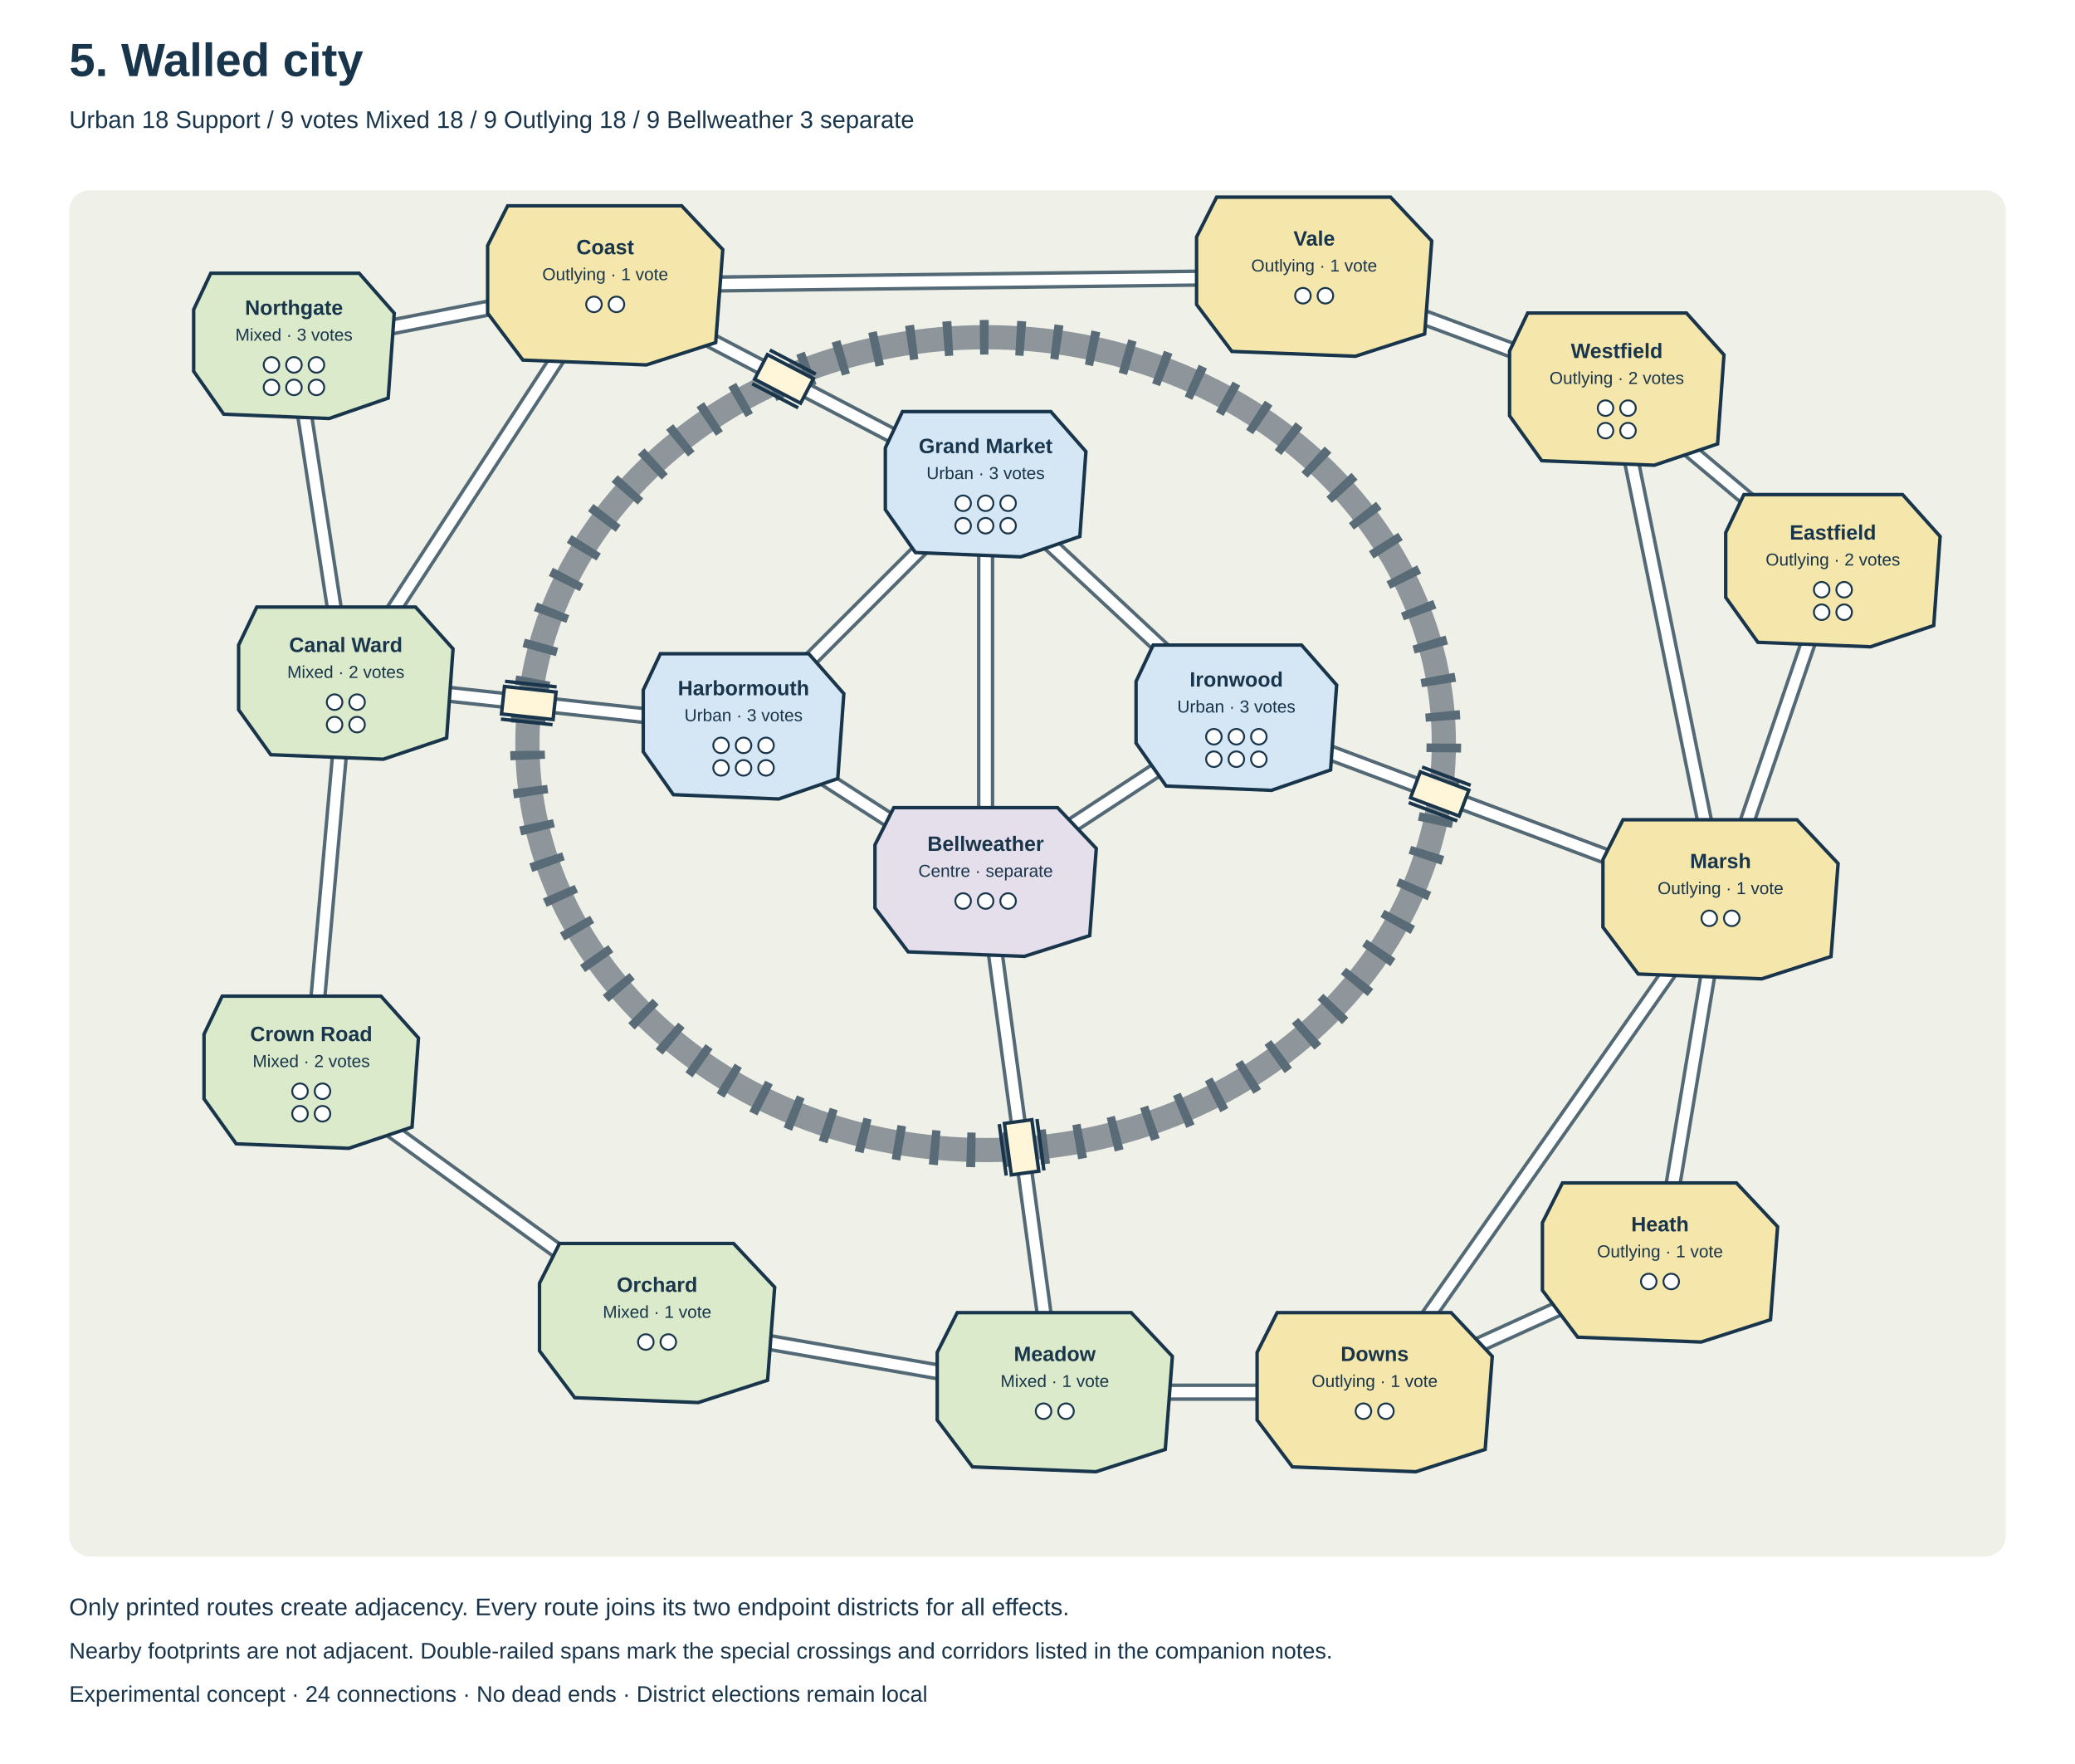
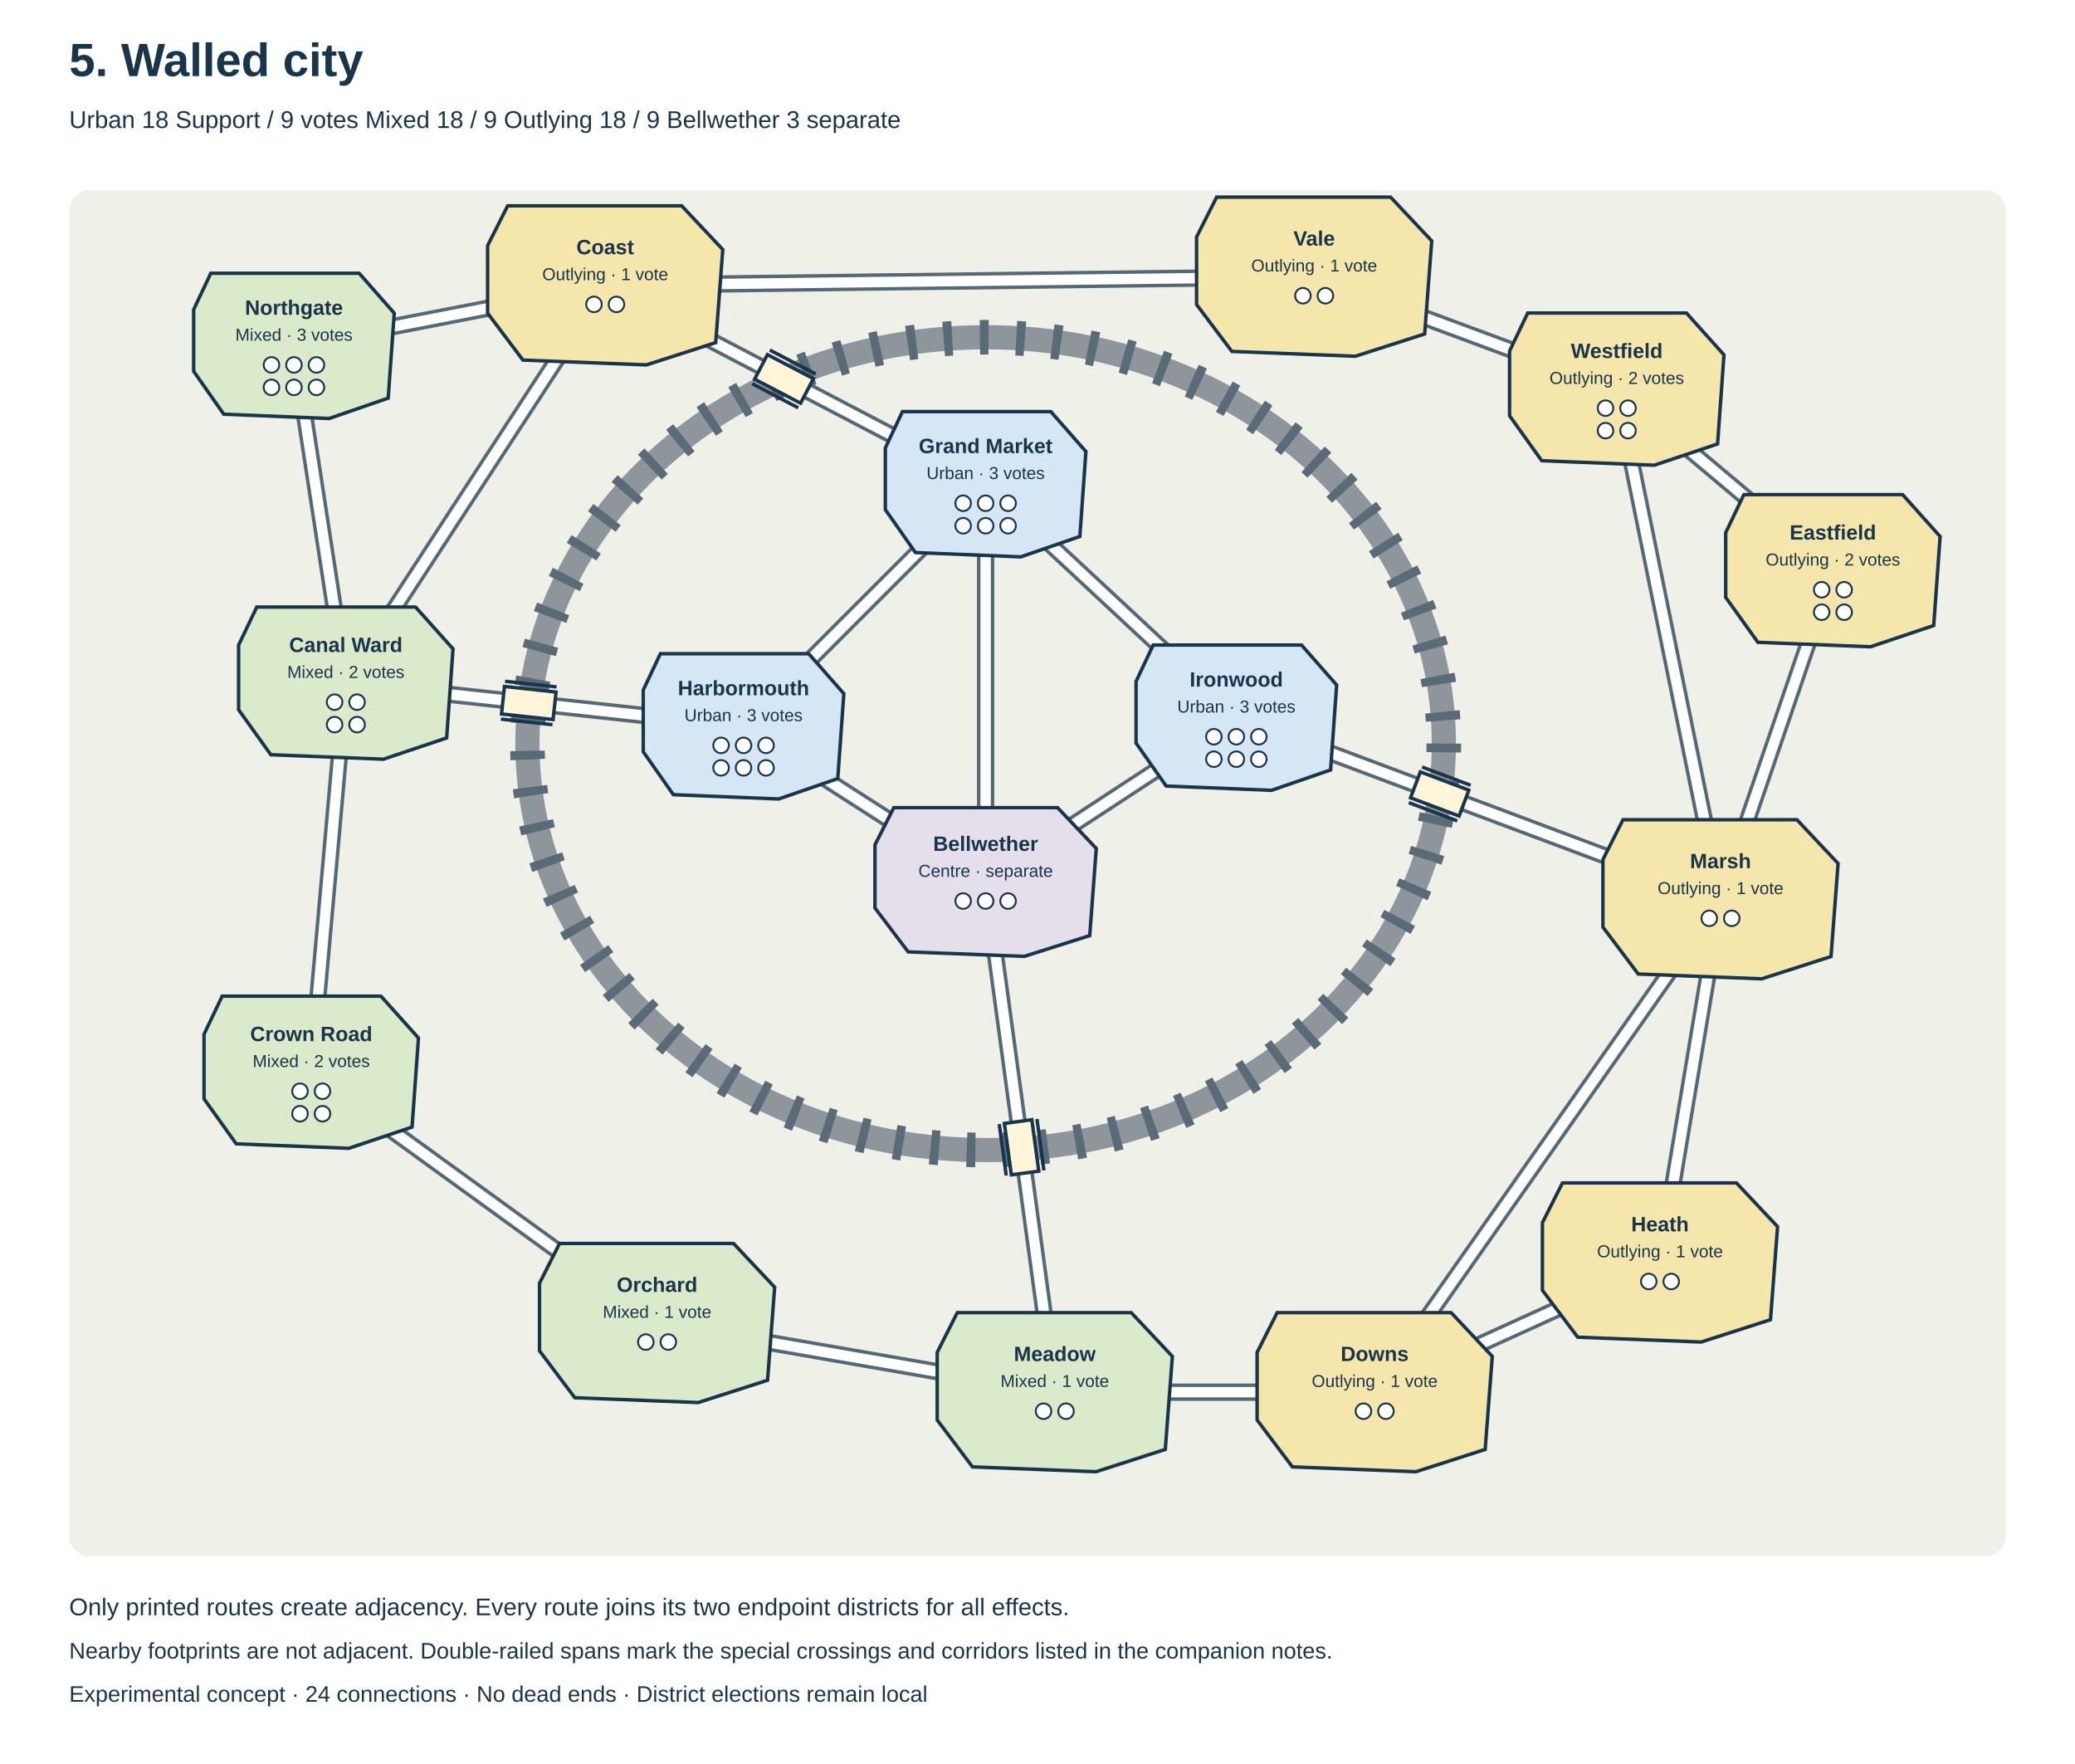
<svg xmlns="http://www.w3.org/2000/svg" viewBox="0 0 1200 1020" role="img" aria-labelledby="title desc">
  <style>text{font-family:Arial,sans-serif;fill:#19354b}.name{font-size:12px;font-weight:700}.detail{font-size:10px}.terrain{font-size:15px;font-style:italic;fill:#355564}</style>
  <rect width="1200" height="1020" fill="white" />
  <text x="40" y="44" font-size="27" font-weight="700">5. Walled city</text>
-   <text x="40" y="74" font-size="14">Urban 18 Support / 9 votes     Mixed 18 / 9     Outlying 18 / 9     Bellweather 3 separate</text>
+   <text x="40" y="74" font-size="14">Urban 18 Support / 9 votes     Mixed 18 / 9     Outlying 18 / 9     Bellwether 3 separate</text>
  <rect x="40" y="110" width="1120" height="790" rx="12" fill="#eff1e9" />
  <ellipse cx="570" cy="430" rx="265" ry="235" fill="none" stroke="#8e969b" stroke-width="14" />
  <ellipse cx="570" cy="430" rx="265" ry="235" fill="none" stroke="#596b76" stroke-width="20" stroke-dasharray="5 16" />
  <g data-route="A-E">
    <path d="M 430,420 L 200,395" fill="none" stroke="#536975" stroke-width="10" stroke-linecap="round" />
    <path d="M 430,420 L 200,395" fill="none" stroke="#ffffff" stroke-width="6" />
  </g>
  <g transform="translate(305.8 406.5) rotate(-173.8)" aria-label="gate">
    <rect x="-15" y="-8" width="30" height="16" fill="#fff5d8" stroke="#19354b" stroke-width="2" />
    <path d="M -15,-11 h30 M -15,11 h30" stroke="#19354b" stroke-width="2" />
  </g>
  <g data-route="B-O">
    <path d="M 570,280 L 350,165" fill="none" stroke="#536975" stroke-width="10" stroke-linecap="round" />
    <path d="M 570,280 L 350,165" fill="none" stroke="#ffffff" stroke-width="6" />
  </g>
  <g transform="translate(453.4 219.1) rotate(-152.4)" aria-label="gate">
    <rect x="-15" y="-8" width="30" height="16" fill="#fff5d8" stroke="#19354b" stroke-width="2" />
    <path d="M -15,-11 h30 M -15,11 h30" stroke="#19354b" stroke-width="2" />
  </g>
  <g data-route="C-K">
    <path d="M 715,415 L 995,520" fill="none" stroke="#536975" stroke-width="10" stroke-linecap="round" />
    <path d="M 715,415 L 995,520" fill="none" stroke="#ffffff" stroke-width="6" />
  </g>
  <g transform="translate(832.6 459.1) rotate(20.6)" aria-label="gate">
    <rect x="-15" y="-8" width="30" height="16" fill="#fff5d8" stroke="#19354b" stroke-width="2" />
    <path d="M -15,-11 h30 M -15,11 h30" stroke="#19354b" stroke-width="2" />
  </g>
  <g data-route="X-H">
    <path d="M 570,510 L 610,805" fill="none" stroke="#536975" stroke-width="10" stroke-linecap="round" />
    <path d="M 570,510 L 610,805" fill="none" stroke="#ffffff" stroke-width="6" />
  </g>
  <g transform="translate(590.8 663.4) rotate(82.3)" aria-label="gate">
    <rect x="-15" y="-8" width="30" height="16" fill="#fff5d8" stroke="#19354b" stroke-width="2" />
    <path d="M -15,-11 h30 M -15,11 h30" stroke="#19354b" stroke-width="2" />
  </g>
  <g data-route="I-J">
    <path d="M 935,225 L 1060,330" fill="none" stroke="#536975" stroke-width="10" stroke-linecap="round" />
    <path d="M 935,225 L 1060,330" fill="none" stroke="#ffffff" stroke-width="6" />
  </g>
  <g data-route="A-X">
    <path d="M 430,420 L 570,510" fill="none" stroke="#536975" stroke-width="10" stroke-linecap="round" />
    <path d="M 430,420 L 570,510" fill="none" stroke="#ffffff" stroke-width="6" />
  </g>
  <g data-route="C-X">
    <path d="M 715,415 L 570,510" fill="none" stroke="#536975" stroke-width="10" stroke-linecap="round" />
    <path d="M 715,415 L 570,510" fill="none" stroke="#ffffff" stroke-width="6" />
  </g>
  <g data-route="L-M">
    <path d="M 960,730 L 795,805" fill="none" stroke="#536975" stroke-width="10" stroke-linecap="round" />
    <path d="M 960,730 L 795,805" fill="none" stroke="#ffffff" stroke-width="6" />
  </g>
  <g data-route="D-O">
    <path d="M 170,200 L 350,165" fill="none" stroke="#536975" stroke-width="10" stroke-linecap="round" />
    <path d="M 170,200 L 350,165" fill="none" stroke="#ffffff" stroke-width="6" />
  </g>
  <g data-route="H-M">
    <path d="M 610,805 L 795,805" fill="none" stroke="#536975" stroke-width="10" stroke-linecap="round" />
    <path d="M 610,805 L 795,805" fill="none" stroke="#ffffff" stroke-width="6" />
  </g>
  <g data-route="I-N">
    <path d="M 935,225 L 760,160" fill="none" stroke="#536975" stroke-width="10" stroke-linecap="round" />
    <path d="M 935,225 L 760,160" fill="none" stroke="#ffffff" stroke-width="6" />
  </g>
  <g data-route="D-E">
    <path d="M 170,200 L 200,395" fill="none" stroke="#536975" stroke-width="10" stroke-linecap="round" />
    <path d="M 170,200 L 200,395" fill="none" stroke="#ffffff" stroke-width="6" />
  </g>
  <g data-route="J-K">
    <path d="M 1060,330 L 995,520" fill="none" stroke="#536975" stroke-width="10" stroke-linecap="round" />
    <path d="M 1060,330 L 995,520" fill="none" stroke="#ffffff" stroke-width="6" />
  </g>
  <g data-route="E-F">
    <path d="M 200,395 L 180,620" fill="none" stroke="#536975" stroke-width="10" stroke-linecap="round" />
    <path d="M 200,395 L 180,620" fill="none" stroke="#ffffff" stroke-width="6" />
  </g>
  <g data-route="G-H">
    <path d="M 380,765 L 610,805" fill="none" stroke="#536975" stroke-width="10" stroke-linecap="round" />
    <path d="M 380,765 L 610,805" fill="none" stroke="#ffffff" stroke-width="6" />
  </g>
  <g data-route="A-B">
    <path d="M 430,420 L 570,280" fill="none" stroke="#536975" stroke-width="10" stroke-linecap="round" />
    <path d="M 430,420 L 570,280" fill="none" stroke="#ffffff" stroke-width="6" />
  </g>
  <g data-route="B-C">
    <path d="M 570,280 L 715,415" fill="none" stroke="#536975" stroke-width="10" stroke-linecap="round" />
    <path d="M 570,280 L 715,415" fill="none" stroke="#ffffff" stroke-width="6" />
  </g>
  <g data-route="K-L">
    <path d="M 995,520 L 960,730" fill="none" stroke="#536975" stroke-width="10" stroke-linecap="round" />
    <path d="M 995,520 L 960,730" fill="none" stroke="#ffffff" stroke-width="6" />
  </g>
  <g data-route="B-X">
    <path d="M 570,280 L 570,510" fill="none" stroke="#536975" stroke-width="10" stroke-linecap="round" />
    <path d="M 570,280 L 570,510" fill="none" stroke="#ffffff" stroke-width="6" />
  </g>
  <g data-route="F-G">
    <path d="M 180,620 L 380,765" fill="none" stroke="#536975" stroke-width="10" stroke-linecap="round" />
    <path d="M 180,620 L 380,765" fill="none" stroke="#ffffff" stroke-width="6" />
  </g>
  <g data-route="E-O">
    <path d="M 200,395 L 350,165" fill="none" stroke="#536975" stroke-width="10" stroke-linecap="round" />
    <path d="M 200,395 L 350,165" fill="none" stroke="#ffffff" stroke-width="6" />
  </g>
  <g data-route="I-K">
    <path d="M 935,225 L 995,520" fill="none" stroke="#536975" stroke-width="10" stroke-linecap="round" />
    <path d="M 935,225 L 995,520" fill="none" stroke="#ffffff" stroke-width="6" />
  </g>
  <g data-route="K-M">
    <path d="M 995,520 L 795,805" fill="none" stroke="#536975" stroke-width="10" stroke-linecap="round" />
    <path d="M 995,520 L 795,805" fill="none" stroke="#ffffff" stroke-width="6" />
  </g>
  <g data-route="N-O">
    <path d="M 760,160 L 350,165" fill="none" stroke="#536975" stroke-width="10" stroke-linecap="round" />
    <path d="M 760,160 L 350,165" fill="none" stroke="#ffffff" stroke-width="6" />
  </g>
  <g data-district="A">
    <polygon points="381.9,378.0 467.7,378.0 488.0,401.1 484.5,450.2 450.3,462.0 389.4,459.5 372.0,434.7 372.0,399.0" fill="#d5e7f5" stroke="#19354b" stroke-width="2" />
    <text class="name" x="430" y="402" text-anchor="middle">Harbormouth</text>
    <text class="detail" x="430" y="417" text-anchor="middle">Urban · 3 votes</text>
    <circle cx="417.0" cy="431" r="4.5" fill="white" stroke="#19354b" stroke-width="1.1" />
    <circle cx="430.0" cy="431" r="4.5" fill="white" stroke="#19354b" stroke-width="1.1" />
    <circle cx="443.0" cy="431" r="4.5" fill="white" stroke="#19354b" stroke-width="1.1" />
    <circle cx="417.0" cy="444" r="4.5" fill="white" stroke="#19354b" stroke-width="1.1" />
    <circle cx="430.0" cy="444" r="4.5" fill="white" stroke="#19354b" stroke-width="1.1" />
    <circle cx="443.0" cy="444" r="4.5" fill="white" stroke="#19354b" stroke-width="1.1" />
  </g>
  <g data-district="B">
    <polygon points="521.9,238.0 607.7,238.0 628.0,261.1 624.5,310.2 590.3,322.0 529.4,319.5 512.0,294.7 512.0,259.0" fill="#d5e7f5" stroke="#19354b" stroke-width="2" />
    <text class="name" x="570" y="262" text-anchor="middle">Grand Market</text>
    <text class="detail" x="570" y="277" text-anchor="middle">Urban · 3 votes</text>
    <circle cx="557.0" cy="291" r="4.5" fill="white" stroke="#19354b" stroke-width="1.1" />
    <circle cx="570.0" cy="291" r="4.5" fill="white" stroke="#19354b" stroke-width="1.1" />
    <circle cx="583.0" cy="291" r="4.5" fill="white" stroke="#19354b" stroke-width="1.1" />
    <circle cx="557.0" cy="304" r="4.5" fill="white" stroke="#19354b" stroke-width="1.1" />
    <circle cx="570.0" cy="304" r="4.5" fill="white" stroke="#19354b" stroke-width="1.1" />
    <circle cx="583.0" cy="304" r="4.5" fill="white" stroke="#19354b" stroke-width="1.1" />
  </g>
  <g data-district="C">
    <polygon points="666.9,373.0 752.7,373.0 773.0,396.1 769.5,445.2 735.3,457.0 674.4,454.5 657.0,429.7 657.0,394.0" fill="#d5e7f5" stroke="#19354b" stroke-width="2" />
    <text class="name" x="715" y="397" text-anchor="middle">Ironwood</text>
    <text class="detail" x="715" y="412" text-anchor="middle">Urban · 3 votes</text>
    <circle cx="702.0" cy="426" r="4.5" fill="white" stroke="#19354b" stroke-width="1.1" />
    <circle cx="715.0" cy="426" r="4.5" fill="white" stroke="#19354b" stroke-width="1.1" />
    <circle cx="728.0" cy="426" r="4.5" fill="white" stroke="#19354b" stroke-width="1.1" />
    <circle cx="702.0" cy="439" r="4.5" fill="white" stroke="#19354b" stroke-width="1.1" />
    <circle cx="715.0" cy="439" r="4.5" fill="white" stroke="#19354b" stroke-width="1.1" />
    <circle cx="728.0" cy="439" r="4.5" fill="white" stroke="#19354b" stroke-width="1.1" />
  </g>
  <g data-district="X">
    <polygon points="516.9,467.0 611.6,467.0 634.0,490.6 630.2,541.0 592.4,553.0 525.2,550.4 506.0,525.0 506.0,488.5" fill="#e4dfea" stroke="#19354b" stroke-width="2" />
-     <text class="name" x="570" y="492" text-anchor="middle">Bellweather</text>
+     <text class="name" x="570" y="492" text-anchor="middle">Bellwether</text>
    <text class="detail" x="570" y="507" text-anchor="middle">Centre · separate</text>
    <circle cx="557.0" cy="521" r="4.5" fill="white" stroke="#19354b" stroke-width="1.1" />
    <circle cx="570.0" cy="521" r="4.5" fill="white" stroke="#19354b" stroke-width="1.1" />
    <circle cx="583.0" cy="521" r="4.5" fill="white" stroke="#19354b" stroke-width="1.1" />
  </g>
  <g data-district="D">
    <polygon points="121.9,158.0 207.7,158.0 228.0,181.1 224.5,230.2 190.3,242.0 129.4,239.5 112.0,214.7 112.0,179.0" fill="#dbeaca" stroke="#19354b" stroke-width="2" />
    <text class="name" x="170" y="182" text-anchor="middle">Northgate</text>
    <text class="detail" x="170" y="197" text-anchor="middle">Mixed · 3 votes</text>
    <circle cx="157.0" cy="211" r="4.5" fill="white" stroke="#19354b" stroke-width="1.1" />
    <circle cx="170.0" cy="211" r="4.5" fill="white" stroke="#19354b" stroke-width="1.1" />
    <circle cx="183.0" cy="211" r="4.5" fill="white" stroke="#19354b" stroke-width="1.1" />
    <circle cx="157.0" cy="224" r="4.5" fill="white" stroke="#19354b" stroke-width="1.1" />
    <circle cx="170.0" cy="224" r="4.5" fill="white" stroke="#19354b" stroke-width="1.1" />
    <circle cx="183.0" cy="224" r="4.5" fill="white" stroke="#19354b" stroke-width="1.1" />
  </g>
  <g data-district="E">
    <polygon points="148.5,351.0 240.3,351.0 262.0,375.2 258.3,426.7 221.7,439.0 156.6,436.4 138.0,410.4 138.0,373.0" fill="#dbeaca" stroke="#19354b" stroke-width="2" />
    <text class="name" x="200" y="377" text-anchor="middle">Canal Ward</text>
    <text class="detail" x="200" y="392" text-anchor="middle">Mixed · 2 votes</text>
    <circle cx="193.5" cy="406" r="4.5" fill="white" stroke="#19354b" stroke-width="1.1" />
    <circle cx="206.5" cy="406" r="4.5" fill="white" stroke="#19354b" stroke-width="1.1" />
    <circle cx="193.5" cy="419" r="4.5" fill="white" stroke="#19354b" stroke-width="1.1" />
    <circle cx="206.5" cy="419" r="4.5" fill="white" stroke="#19354b" stroke-width="1.1" />
  </g>
  <g data-district="F">
    <polygon points="128.5,576.0 220.3,576.0 242.0,600.2 238.3,651.7 201.7,664.0 136.6,661.4 118.0,635.4 118.0,598.0" fill="#dbeaca" stroke="#19354b" stroke-width="2" />
    <text class="name" x="180" y="602" text-anchor="middle">Crown Road</text>
    <text class="detail" x="180" y="617" text-anchor="middle">Mixed · 2 votes</text>
    <circle cx="173.5" cy="631" r="4.5" fill="white" stroke="#19354b" stroke-width="1.1" />
    <circle cx="186.5" cy="631" r="4.5" fill="white" stroke="#19354b" stroke-width="1.1" />
    <circle cx="173.5" cy="644" r="4.5" fill="white" stroke="#19354b" stroke-width="1.1" />
    <circle cx="186.5" cy="644" r="4.5" fill="white" stroke="#19354b" stroke-width="1.1" />
  </g>
  <g data-district="G">
    <polygon points="323.6,719.0 424.2,719.0 448.0,744.3 443.9,798.1 403.8,811.0 332.4,808.2 312.0,781.1 312.0,742.0" fill="#dbeaca" stroke="#19354b" stroke-width="2" />
    <text class="name" x="380" y="747" text-anchor="middle">Orchard</text>
    <text class="detail" x="380" y="762" text-anchor="middle">Mixed · 1 vote</text>
    <circle cx="373.5" cy="776" r="4.5" fill="white" stroke="#19354b" stroke-width="1.1" />
    <circle cx="386.5" cy="776" r="4.5" fill="white" stroke="#19354b" stroke-width="1.1" />
  </g>
  <g data-district="H">
    <polygon points="553.6,759.0 654.2,759.0 678.0,784.3 673.9,838.1 633.8,851.0 562.4,848.2 542.0,821.1 542.0,782.0" fill="#dbeaca" stroke="#19354b" stroke-width="2" />
    <text class="name" x="610" y="787" text-anchor="middle">Meadow</text>
    <text class="detail" x="610" y="802" text-anchor="middle">Mixed · 1 vote</text>
    <circle cx="603.5" cy="816" r="4.5" fill="white" stroke="#19354b" stroke-width="1.1" />
    <circle cx="616.5" cy="816" r="4.5" fill="white" stroke="#19354b" stroke-width="1.1" />
  </g>
  <g data-district="I">
    <polygon points="883.5,181.0 975.3,181.0 997.0,205.2 993.3,256.7 956.7,269.0 891.6,266.4 873.0,240.4 873.0,203.0" fill="#f5e7ac" stroke="#19354b" stroke-width="2" />
    <text class="name" x="935" y="207" text-anchor="middle">Westfield</text>
    <text class="detail" x="935" y="222" text-anchor="middle">Outlying · 2 votes</text>
    <circle cx="928.5" cy="236" r="4.5" fill="white" stroke="#19354b" stroke-width="1.1" />
    <circle cx="941.5" cy="236" r="4.5" fill="white" stroke="#19354b" stroke-width="1.1" />
    <circle cx="928.5" cy="249" r="4.5" fill="white" stroke="#19354b" stroke-width="1.1" />
    <circle cx="941.5" cy="249" r="4.5" fill="white" stroke="#19354b" stroke-width="1.1" />
  </g>
  <g data-district="J">
    <polygon points="1008.5,286.0 1100.3,286.0 1122.0,310.2 1118.3,361.7 1081.7,374.0 1016.6,371.4 998.0,345.4 998.0,308.0" fill="#f5e7ac" stroke="#19354b" stroke-width="2" />
    <text class="name" x="1060" y="312" text-anchor="middle">Eastfield</text>
    <text class="detail" x="1060" y="327" text-anchor="middle">Outlying · 2 votes</text>
    <circle cx="1053.5" cy="341" r="4.5" fill="white" stroke="#19354b" stroke-width="1.1" />
    <circle cx="1066.5" cy="341" r="4.5" fill="white" stroke="#19354b" stroke-width="1.1" />
    <circle cx="1053.5" cy="354" r="4.5" fill="white" stroke="#19354b" stroke-width="1.1" />
    <circle cx="1066.5" cy="354" r="4.5" fill="white" stroke="#19354b" stroke-width="1.1" />
  </g>
  <g data-district="K">
    <polygon points="938.6,474.0 1039.2,474.0 1063.0,499.3 1058.9,553.1 1018.8,566.0 947.4,563.2 927.0,536.1 927.0,497.0" fill="#f5e7ac" stroke="#19354b" stroke-width="2" />
    <text class="name" x="995" y="502" text-anchor="middle">Marsh</text>
    <text class="detail" x="995" y="517" text-anchor="middle">Outlying · 1 vote</text>
    <circle cx="988.5" cy="531" r="4.5" fill="white" stroke="#19354b" stroke-width="1.1" />
    <circle cx="1001.5" cy="531" r="4.5" fill="white" stroke="#19354b" stroke-width="1.1" />
  </g>
  <g data-district="L">
    <polygon points="903.6,684.0 1004.2,684.0 1028.0,709.3 1023.9,763.1 983.8,776.0 912.4,773.2 892.0,746.1 892.0,707.0" fill="#f5e7ac" stroke="#19354b" stroke-width="2" />
    <text class="name" x="960" y="712" text-anchor="middle">Heath</text>
    <text class="detail" x="960" y="727" text-anchor="middle">Outlying · 1 vote</text>
    <circle cx="953.5" cy="741" r="4.5" fill="white" stroke="#19354b" stroke-width="1.1" />
    <circle cx="966.5" cy="741" r="4.5" fill="white" stroke="#19354b" stroke-width="1.1" />
  </g>
  <g data-district="M">
    <polygon points="738.6,759.0 839.2,759.0 863.0,784.3 858.9,838.1 818.8,851.0 747.4,848.2 727.0,821.1 727.0,782.0" fill="#f5e7ac" stroke="#19354b" stroke-width="2" />
    <text class="name" x="795" y="787" text-anchor="middle">Downs</text>
    <text class="detail" x="795" y="802" text-anchor="middle">Outlying · 1 vote</text>
    <circle cx="788.5" cy="816" r="4.5" fill="white" stroke="#19354b" stroke-width="1.1" />
    <circle cx="801.5" cy="816" r="4.5" fill="white" stroke="#19354b" stroke-width="1.1" />
  </g>
  <g data-district="N">
    <polygon points="703.6,114.0 804.2,114.0 828.0,139.3 823.9,193.1 783.8,206.0 712.4,203.2 692.0,176.1 692.0,137.0" fill="#f5e7ac" stroke="#19354b" stroke-width="2" />
    <text class="name" x="760" y="142" text-anchor="middle">Vale</text>
    <text class="detail" x="760" y="157" text-anchor="middle">Outlying · 1 vote</text>
    <circle cx="753.5" cy="171" r="4.5" fill="white" stroke="#19354b" stroke-width="1.1" />
    <circle cx="766.5" cy="171" r="4.5" fill="white" stroke="#19354b" stroke-width="1.1" />
  </g>
  <g data-district="O">
    <polygon points="293.6,119.0 394.2,119.0 418.0,144.3 413.9,198.1 373.8,211.0 302.4,208.2 282.0,181.1 282.0,142.0" fill="#f5e7ac" stroke="#19354b" stroke-width="2" />
    <text class="name" x="350" y="147" text-anchor="middle">Coast</text>
    <text class="detail" x="350" y="162" text-anchor="middle">Outlying · 1 vote</text>
    <circle cx="343.5" cy="176" r="4.5" fill="white" stroke="#19354b" stroke-width="1.1" />
    <circle cx="356.5" cy="176" r="4.5" fill="white" stroke="#19354b" stroke-width="1.1" />
  </g>
  <text x="40" y="934" font-size="14">Only printed routes create adjacency. Every route joins its two endpoint districts for all effects.</text>
  <text x="40" y="959" font-size="13">Nearby footprints are not adjacent. Double-railed spans mark the special crossings and corridors listed in the companion notes.</text>
  <text x="40" y="984" font-size="13">Experimental concept · 24 connections · No dead ends · District elections remain local</text>
</svg>
